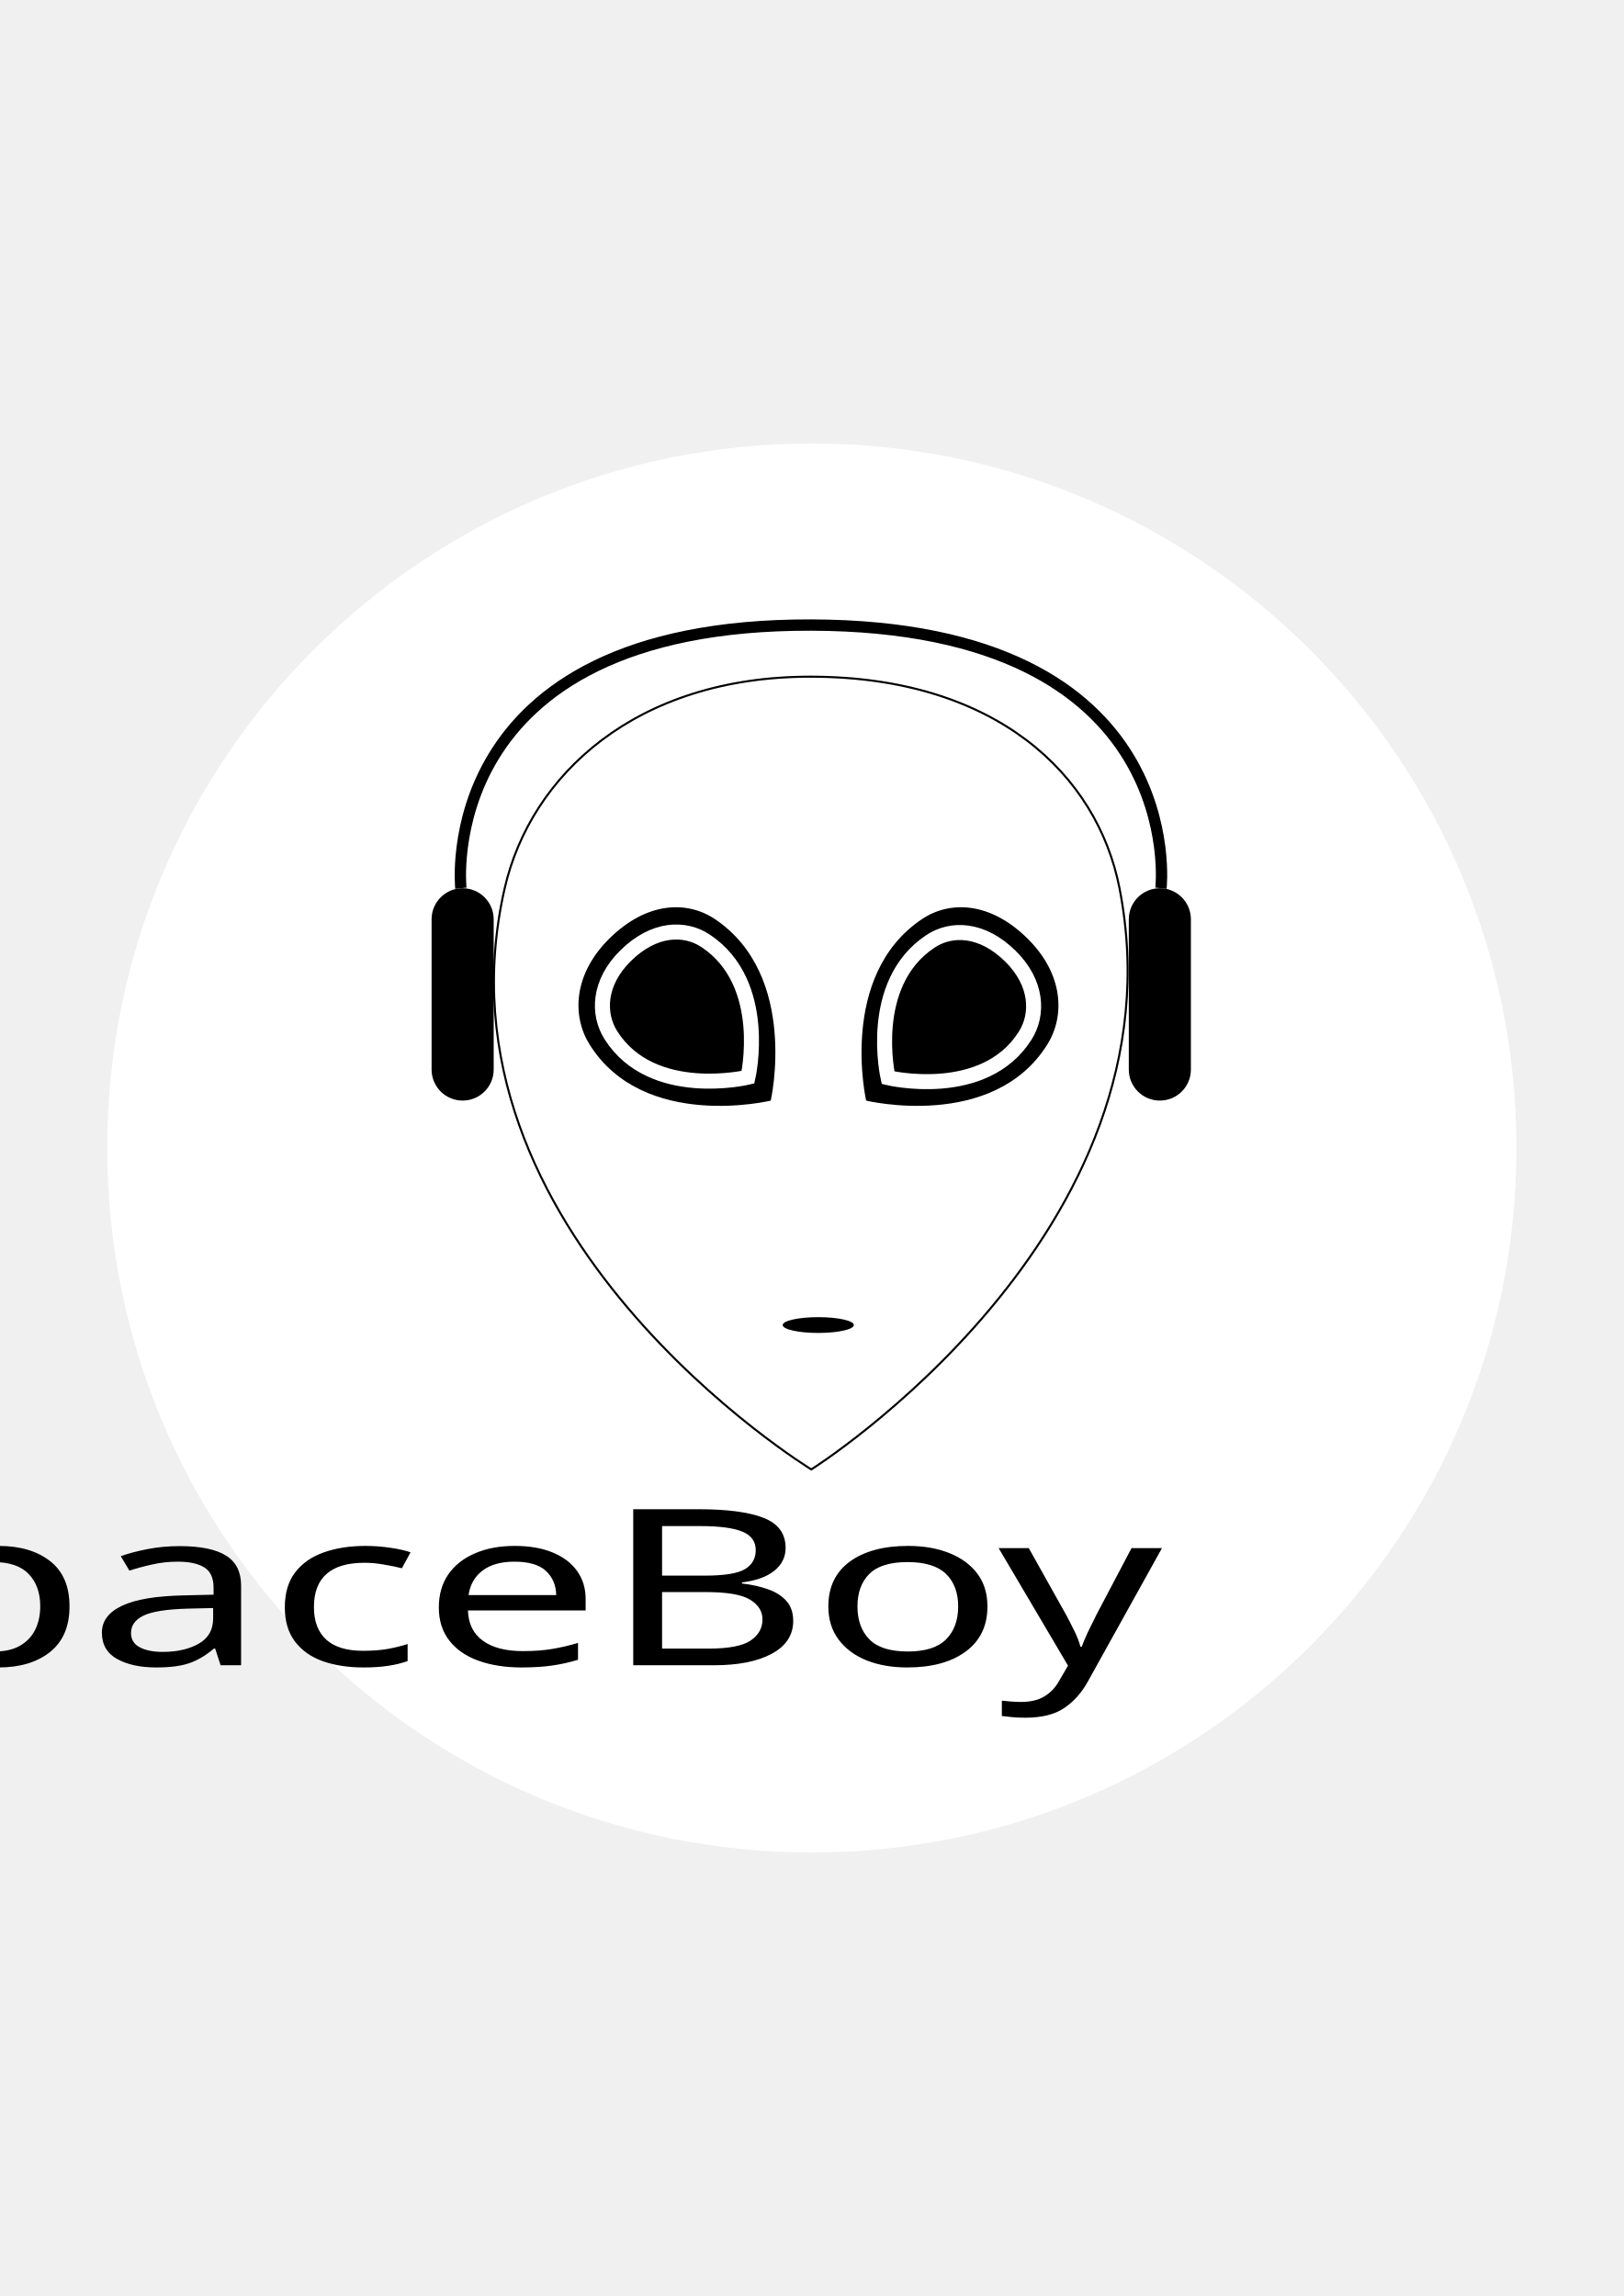
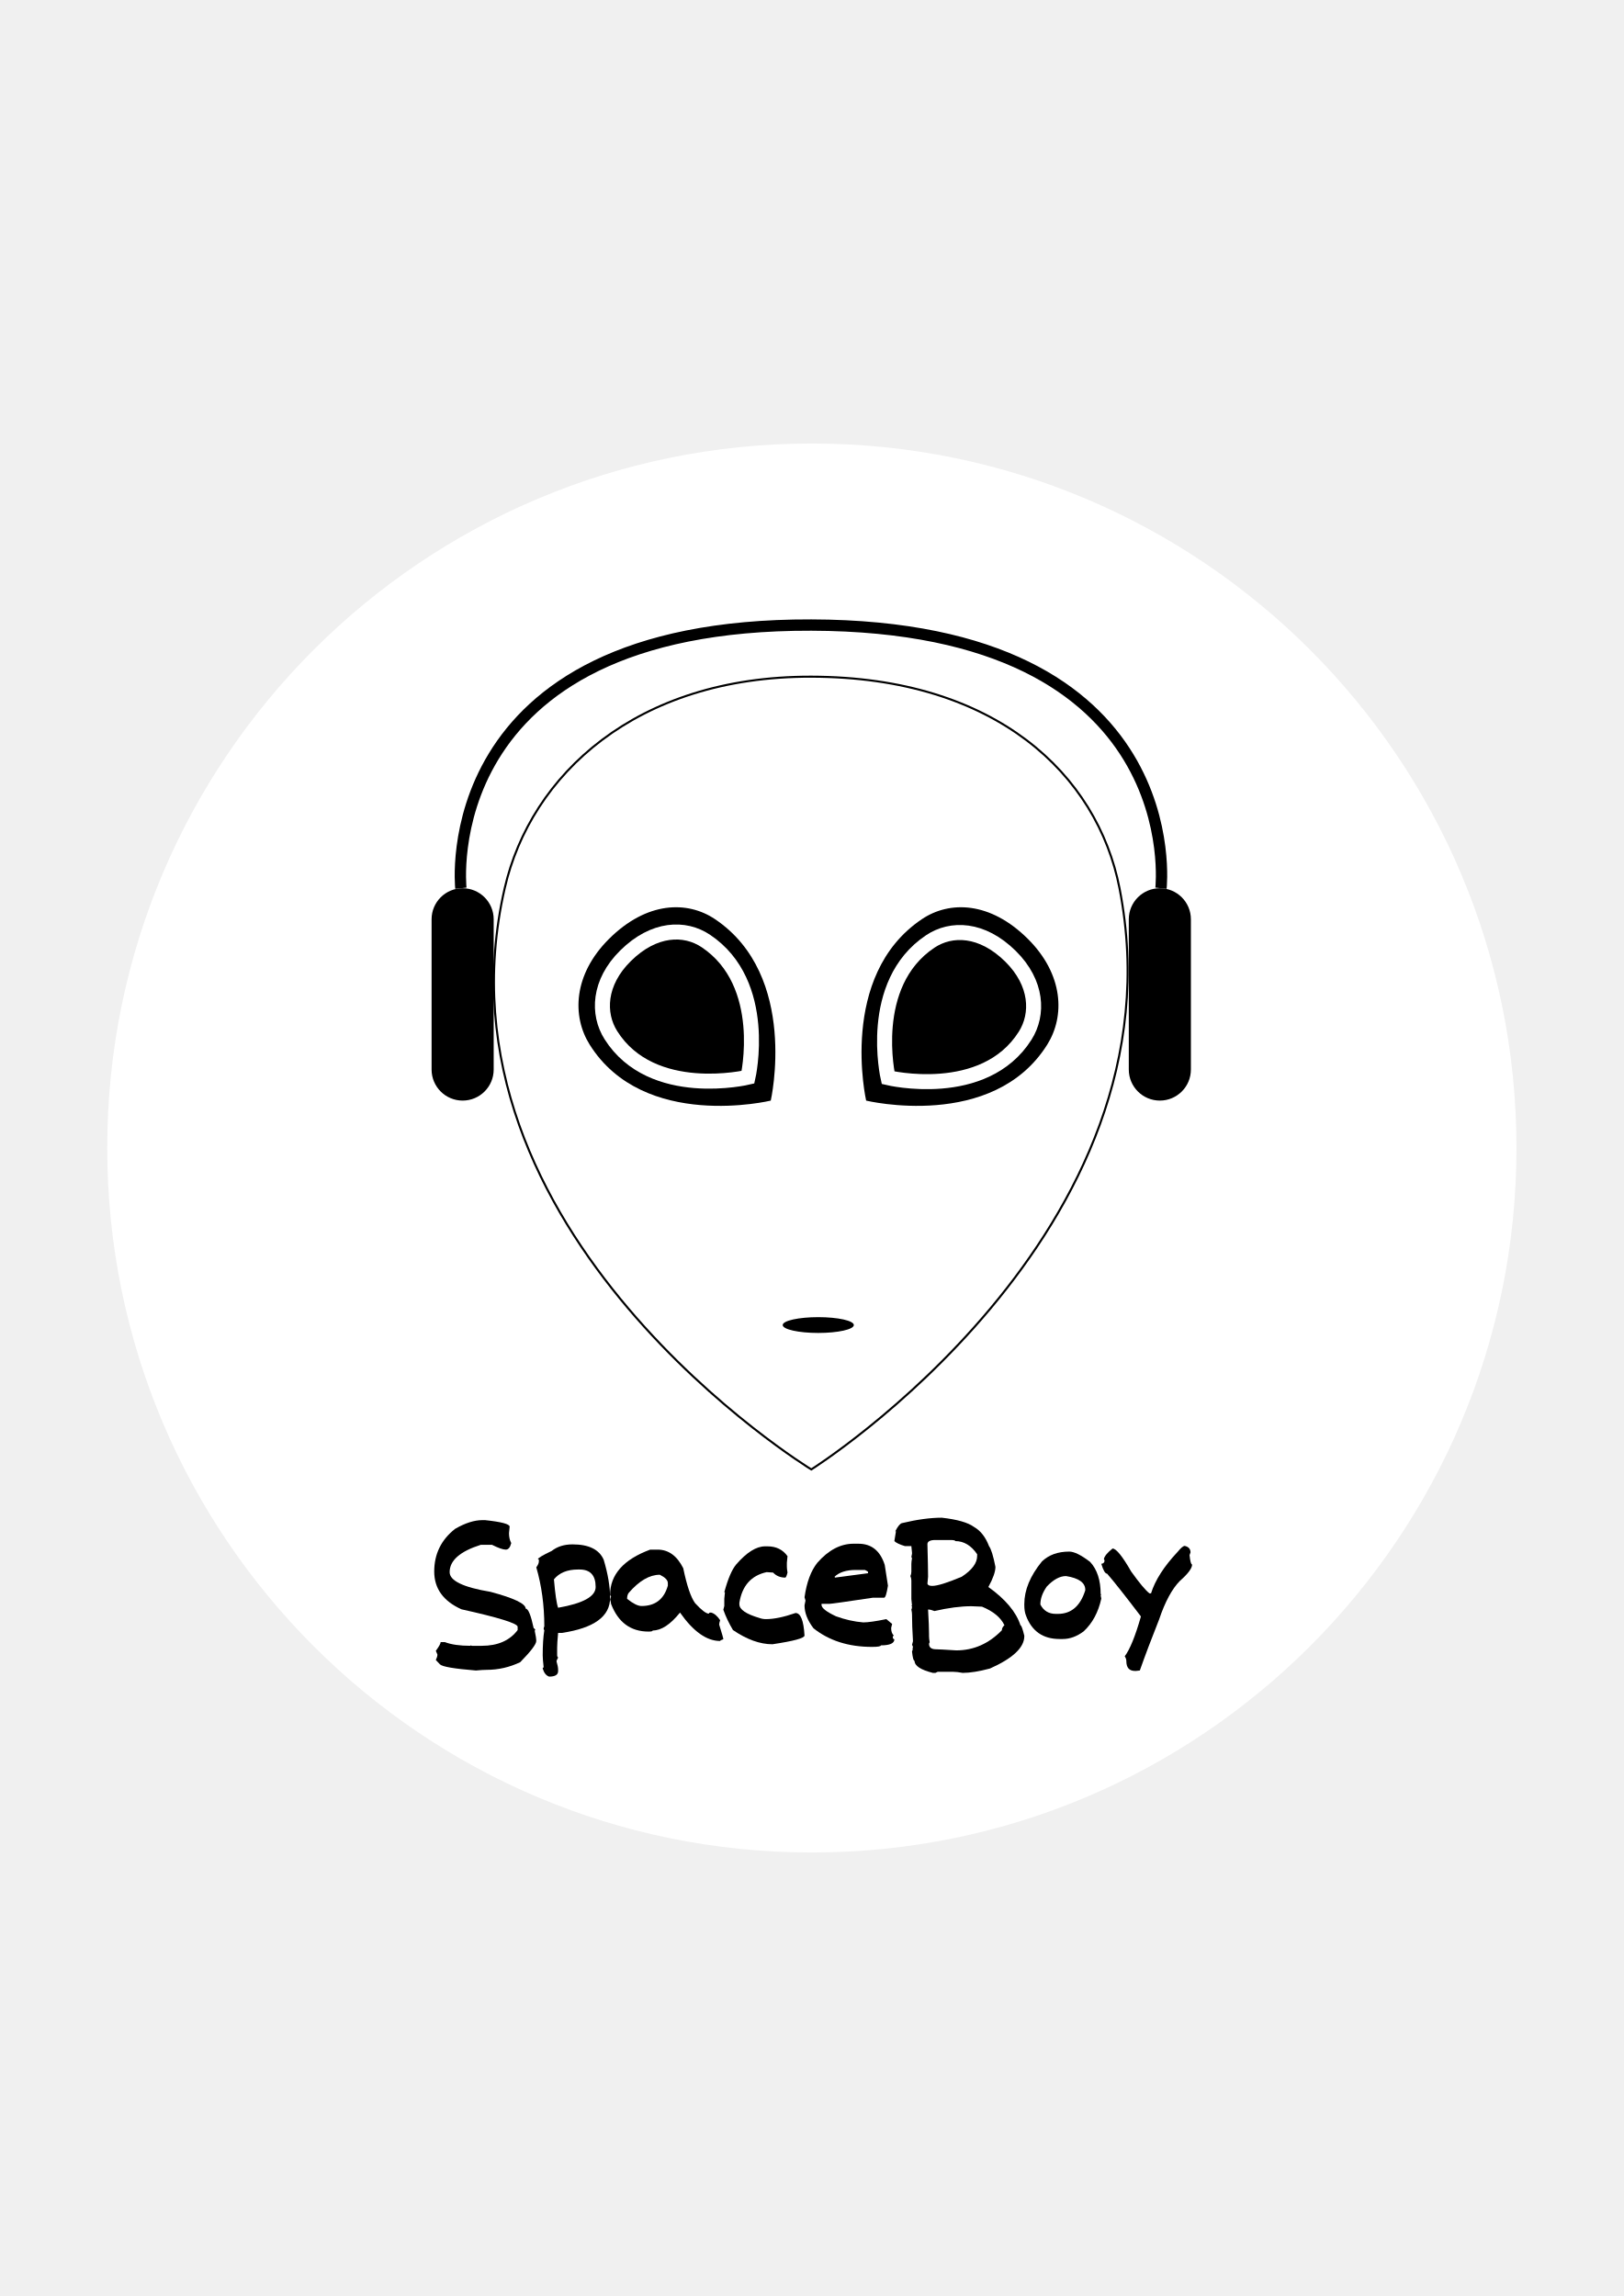
<svg xmlns="http://www.w3.org/2000/svg" width="210mm" height="297mm" viewBox="0 0 210 297" version="1.1" id="svg5">
  <defs id="defs2" />
  <g id="layer1">
    <g id="g13822">
      <circle style="fill:#ffffff;fill-opacity:1;stroke:none;stroke-width:1.465;stroke-linecap:round;stroke-miterlimit:4;stroke-dasharray:none;stroke-opacity:1;paint-order:stroke markers fill" id="path13211" cx="105" cy="148.5" r="91.131" />
      <g id="g13307" transform="translate(7.031165,11.6301)">
        <path style="fill:none;stroke:#000000;stroke-width:0.265px;stroke-linecap:butt;stroke-linejoin:miter;stroke-opacity:1" d="M 97.898,75.902 C 75.266,75.852 61.608,88.614 58.243,103.268 47.979,147.968 97.898,178.448 97.898,178.448 c 0,0 48.586,-30.567 39.862,-75.179 C 134.883,88.558 121.757,75.955 97.898,75.902 Z" id="path864" />
        <g id="g12835">
          <path style="display:inline;fill:#000000;fill-opacity:1;stroke:none;stroke-width:2.576;stroke-linecap:round;stroke-linejoin:miter;stroke-miterlimit:4;stroke-dasharray:none;stroke-opacity:1;paint-order:stroke markers fill" d="m 71.736,109.82 c -4.627,4.607 -4.81,9.996 -2.507,13.672 7.024,11.212 23.425,7.247 23.425,7.247 0,0 3.676,-16.146 -7.204,-23.467 -3.588,-2.414 -8.836,-2.307 -13.714,2.549 z" id="path864-0" />
          <path style="display:inline;fill:none;fill-opacity:1;stroke:#ffffff;stroke-width:1.942;stroke-linecap:round;stroke-linejoin:miter;stroke-miterlimit:4;stroke-dasharray:none;stroke-opacity:1;paint-order:stroke markers fill" d="m 73.873,112.004 c -3.503,3.459 -3.641,7.507 -1.898,10.267 5.318,8.42 17.733,5.442 17.733,5.442 0,0 2.782,-12.126 -5.454,-17.623 -2.716,-1.813 -6.689,-1.733 -10.381,1.914 z" id="path864-0-0" />
        </g>
        <g id="g12831">
          <path style="display:inline;fill:#000000;fill-opacity:1;stroke:none;stroke-width:0.076px;stroke-linecap:butt;stroke-linejoin:miter;stroke-opacity:1" d="m 125.909,109.82 c 4.627,4.607 4.81,9.996 2.507,13.672 -7.024,11.212 -23.425,7.247 -23.425,7.247 0,0 -3.676,-16.146 7.204,-23.467 3.588,-2.414 8.836,-2.307 13.714,2.549 z" id="path864-0-1" />
          <path style="display:inline;fill:none;fill-opacity:1;stroke:#ffffff;stroke-width:1.942;stroke-linecap:round;stroke-linejoin:miter;stroke-miterlimit:4;stroke-dasharray:none;stroke-opacity:1;paint-order:stroke markers fill" d="m 123.661,112.069 c 3.503,3.459 3.641,7.507 1.898,10.267 -5.318,8.42 -17.733,5.442 -17.733,5.442 0,0 -2.782,-12.126 5.454,-17.623 2.716,-1.813 6.689,-1.733 10.381,1.914 z" id="path864-0-0-2" />
        </g>
-         <text xml:space="preserve" style="font-style:normal;font-variant:normal;font-weight:normal;font-stretch:normal;font-size:34.253px;line-height:1.25;font-family:'Big Marker';-inkscape-font-specification:'Big Marker';text-align:center;text-anchor:middle;stroke-width:0.401" x="81.007" y="246.88" id="text5921" transform="scale(1.211513,0.825414)">
-           <tspan id="tspan5919" style="font-style:normal;font-variant:normal;font-weight:normal;font-stretch:normal;font-size:34.253px;font-family:'Big Marker';-inkscape-font-specification:'Big Marker';stroke-width:0.401" x="81.007" y="246.88">SpaceBoy</tspan>
-         </text>
+         <g aria-label="SpaceBoy" transform="scale(1.211513,0.825414)" id="text5921" style="font-size:34.253px;line-height:1.25;font-family:'Big Marker';-inkscape-font-specification:'Big Marker';text-align:center;text-anchor:middle;stroke-width:0.401">
+           <path d="m 45.692,224.136 h 0.274 q 2.637,0.411 2.637,1.028 -0.069,0.891 -0.069,1.028 0,0.891 0.24,1.541 -0.171,1.028 -0.582,1.028 -0.445,0 -1.473,-0.754 h -1.199 q -3.323,1.541 -3.323,4.282 0,2.021 4.35,3.083 3.768,1.473 3.768,2.637 0.411,0 0.856,3.083 0.103,0 0.171,0.274 0,0.069 -0.069,0.069 0.171,1.13 0.171,1.644 0,0.754 -1.713,3.323 -1.713,1.199 -3.597,1.199 -0.411,0 -1.13,0.103 -3.46,-0.411 -3.836,-0.959 l -0.445,-0.685 q 0.171,-0.514 0.171,-0.856 l -0.171,-0.582 q 0.514,-1.028 0.514,-1.37 h 0.445 q 1.028,0.582 2.74,0.582 v -0.069 l 0.171,0.069 h 1.028 q 2.569,0 3.836,-2.466 v -0.514 q 0,-0.788 -5.994,-2.74 -2.912,-1.918 -2.912,-5.926 0,-4.11 2.226,-6.679 1.61,-1.37 2.912,-1.37 z" id="path2539" />
+           <path d="m 55.318,227.938 q 2.603,0 3.323,2.398 0.685,3.357 0.685,5.994 0,4.35 -5.138,5.48 h -0.411 q -0.103,1.61 -0.103,2.329 v 1.199 q 0,0.206 0.103,0.343 -0.171,0.445 -0.171,0.582 0.171,0.822 0.171,1.302 v 0.24 q 0,0.856 -0.959,0.856 -0.48,-0.24 -0.685,-1.267 0,-0.171 0.103,-0.171 -0.103,-1.302 -0.103,-1.884 0,-2.398 0.171,-3.939 l -0.069,-0.171 q 0,-0.274 0.069,-0.445 0,-4.932 -0.856,-9.248 0.274,-0.548 0.274,-0.925 v -0.274 q 0,-0.069 -0.103,-0.069 0,-0.274 1.473,-1.302 0.891,-1.028 2.226,-1.028 z m -1.987,5.48 q 0.206,3.494 0.445,4.453 4.008,-1.028 4.008,-3.254 0,-2.74 -1.713,-2.74 h -0.171 q -1.713,0 -2.569,1.541 z" id="path2541" />
+           <path d="m 64.395,228.76 q 1.747,0 2.74,2.912 0.582,4.11 1.267,5.48 1.028,1.644 1.473,1.644 0,-0.171 0.171,-0.171 h 0.069 q 0.514,0.206 0.959,1.199 -0.103,0.445 -0.103,0.685 0.445,2.089 0.445,2.295 -0.343,0.171 -0.343,0.274 -2.158,0 -4.282,-4.453 -1.541,2.809 -2.912,2.809 0,0.171 -0.445,0.171 -2.877,0 -4.008,-4.35 0,-0.24 -0.103,-0.685 l 0.103,-0.445 q 0,-0.069 -0.103,-0.24 0,-4.795 4.282,-7.125 z m -3.254,7.707 q 0.959,1.13 1.541,1.13 2.192,0 2.809,-3.186 v -0.411 q 0,-0.685 -0.856,-1.302 -1.644,0 -3.323,2.843 -0.171,0.343 -0.171,0.925 z" id="path2543" />
+           <path d="m 75.869,228.246 h 0.274 q 1.37,0 2.124,1.541 l -0.069,1.028 v 0.617 q 0,0.343 0.069,0.925 -0.137,0.788 -0.24,0.788 -0.788,0 -1.302,-0.788 -0.48,-0.069 -0.685,-0.069 -2.466,0.788 -2.912,4.795 v 0.24 q 0,1.233 2.158,2.158 0.308,0.171 0.685,0.171 1.267,0 3.151,-0.959 0.822,0 0.959,3.528 0,0.617 -3.425,1.37 -1.987,0 -4.213,-2.226 -0.651,-1.61 -1.028,-3.186 l 0.103,-0.582 v -1.13 l 0.069,-1.028 h -0.069 q 0.582,-3.151 1.267,-4.35 1.678,-2.843 3.083,-2.843 z" id="path2545" />
+           <path d="m 85.323,227.835 h 0.514 q 2.089,0 2.809,3.323 l 0.343,3.254 q -0.206,1.884 -0.411,1.884 h -1.199 q -4.35,0.959 -4.624,0.959 h -0.856 v 0.171 q 0,0.719 1.541,1.781 1.473,0.788 2.912,0.959 0.754,0 2.466,-0.514 l 0.617,0.754 -0.103,0.617 v 0.069 q 0,0.719 0.274,1.13 l -0.103,0.171 q 0,0.411 0.171,0.411 0,0.959 -1.439,0.959 0,0.24 -0.959,0.24 -3.734,0 -6.234,-2.912 -0.959,-1.85 -0.959,-3.597 l 0.103,-0.754 -0.103,-0.514 q 0.343,-3.528 1.37,-5.412 1.781,-2.98 3.871,-2.98 z m -2.055,5.206 q 0.069,0 0.069,0.103 l 3.528,-0.685 v -0.171 q 0,-0.137 -0.343,-0.343 h -0.959 q -1.541,0 -2.295,1.096 z" id="path2547" />
+           <path d="m 94.743,223.759 q 2.466,0.411 3.425,1.439 1.062,0.891 1.61,3.014 0.343,0.685 0.685,3.254 0,1.13 -0.754,3.151 2.74,2.877 3.425,5.994 0.137,0 0.411,1.644 v 0.069 q 0,2.672 -3.665,5.069 -1.747,0.685 -2.912,0.685 -0.617,-0.171 -1.028,-0.171 H 94.297 l -0.24,0.171 h -0.274 q -1.952,-0.719 -1.952,-1.884 -0.171,0 -0.274,-1.473 l 0.103,-0.411 H 91.557 l 0.103,-0.171 q 0,-0.274 -0.103,-0.445 l 0.103,-0.582 q -0.103,-2.432 -0.103,-4.213 0,-0.274 -0.069,-0.754 0.069,-0.137 0.069,-0.514 h -0.069 q 0,-0.103 0.069,-0.103 l -0.069,-1.028 v -2.912 q 0,-0.343 -0.103,-0.685 0.103,-0.308 0.103,-0.685 v -1.199 q 0,-0.343 0.069,-0.925 l -0.069,-0.171 0.069,-0.514 v -0.171 l -0.069,-1.028 h -0.685 q -0.856,-0.377 -1.13,-0.788 l 0.171,-1.541 h -0.069 q 0.377,-1.096 0.685,-1.267 2.432,-0.856 4.282,-0.856 z m -1.541,4.11 q 0.069,3.734 0.069,5.138 -0.069,1.062 -0.069,1.096 0.069,0.343 0.514,0.343 0.822,0 3.151,-1.439 1.644,-1.576 1.644,-3.254 v -0.274 q -0.959,-2.055 -2.329,-2.055 0,-0.137 -0.411,-0.171 h -1.713 q -0.822,0 -0.856,0.617 z m 0.754,10.516 q -0.411,-0.24 -0.685,-0.24 0.103,2.603 0.103,3.836 v 0.343 q 0,0.377 0.069,0.959 -0.069,0.171 -0.069,0.24 0,0.856 0.754,0.856 0.308,0 2.158,0.171 2.774,0 4.864,-3.151 0,-0.445 0.274,-0.788 -0.582,-1.815 -2.398,-2.912 -1.062,-0.069 -1.13,-0.069 -1.713,0 -3.939,0.754 z" id="path2549" />
+           <path d="m 108.341,229.068 q 0.788,0 2.226,1.61 1.13,1.781 1.13,5.069 h 0.069 l -0.069,0.171 0.069,0.514 q -0.48,3.22 -1.884,5.138 -1.096,1.199 -2.226,1.199 h -0.343 q -2.672,0 -3.597,-3.699 -0.171,-0.651 -0.171,-1.61 v -0.171 q 0,-3.288 1.884,-6.679 1.096,-1.541 2.912,-1.541 z m -3.083,8.289 q 0.514,1.473 1.644,1.473 h 0.24 q 2.124,0 2.912,-3.699 v -0.069 q 0,-1.678 -2.055,-2.158 -0.993,0 -2.055,1.644 -0.685,1.439 -0.685,2.809 z" id="path2551" />
+           <path d="m 120.672,228.177 q 0.617,0.206 0.617,1.028 l -0.103,0.411 q 0.103,1.473 0.274,1.473 0,0.891 -1.302,2.569 -1.267,1.884 -2.226,6.063 -1.199,4.419 -2.055,7.981 l -0.411,0.069 h -0.103 q -0.925,0 -0.925,-1.541 0,-0.377 -0.171,-0.754 0.822,-1.61 1.713,-6.166 v -0.103 q -2.535,-4.898 -3.597,-6.679 -0.308,0 -0.617,-1.541 0.343,-0.069 0.343,-0.514 0,-0.069 -0.069,-0.24 0.103,-0.685 0.925,-1.644 0.582,0 1.987,3.597 1.336,2.74 1.952,3.425 h 0.171 q 0.651,-3.083 2.843,-6.508 0.514,-0.925 0.754,-0.925 z" id="path2553" />
+         </g>
        <g id="g12827">
          <rect style="fill:#000000;fill-opacity:1;stroke:none;stroke-width:1;stroke-linecap:round" id="rect3620" width="8.032" height="27.469" x="48.787" y="103.268" ry="4.016" />
          <rect style="fill:#000000;fill-opacity:1;stroke:none;stroke-width:1;stroke-linecap:round" id="rect3620-1" width="8.032" height="27.469" x="138.96" y="103.268" ry="4.016" />
          <path style="fill:none;stroke:#000000;stroke-width:1.465;stroke-linecap:butt;stroke-linejoin:miter;stroke-miterlimit:4;stroke-dasharray:none;stroke-opacity:1" d="m 52.576,103.268 c 0,0 -3.772,-34.19 45.323,-34.044 49.094,0.146 45.224,34.044 45.224,34.044" id="path10860" />
        </g>
        <ellipse style="fill:#000000;fill-opacity:1;stroke:none;stroke-width:0.939;stroke-linecap:round;stroke-miterlimit:4;stroke-dasharray:none;stroke-opacity:1;paint-order:stroke markers fill" id="path10964" cx="98.799" cy="159.772" rx="4.6" ry="1.022" />
      </g>
    </g>
  </g>
</svg>
